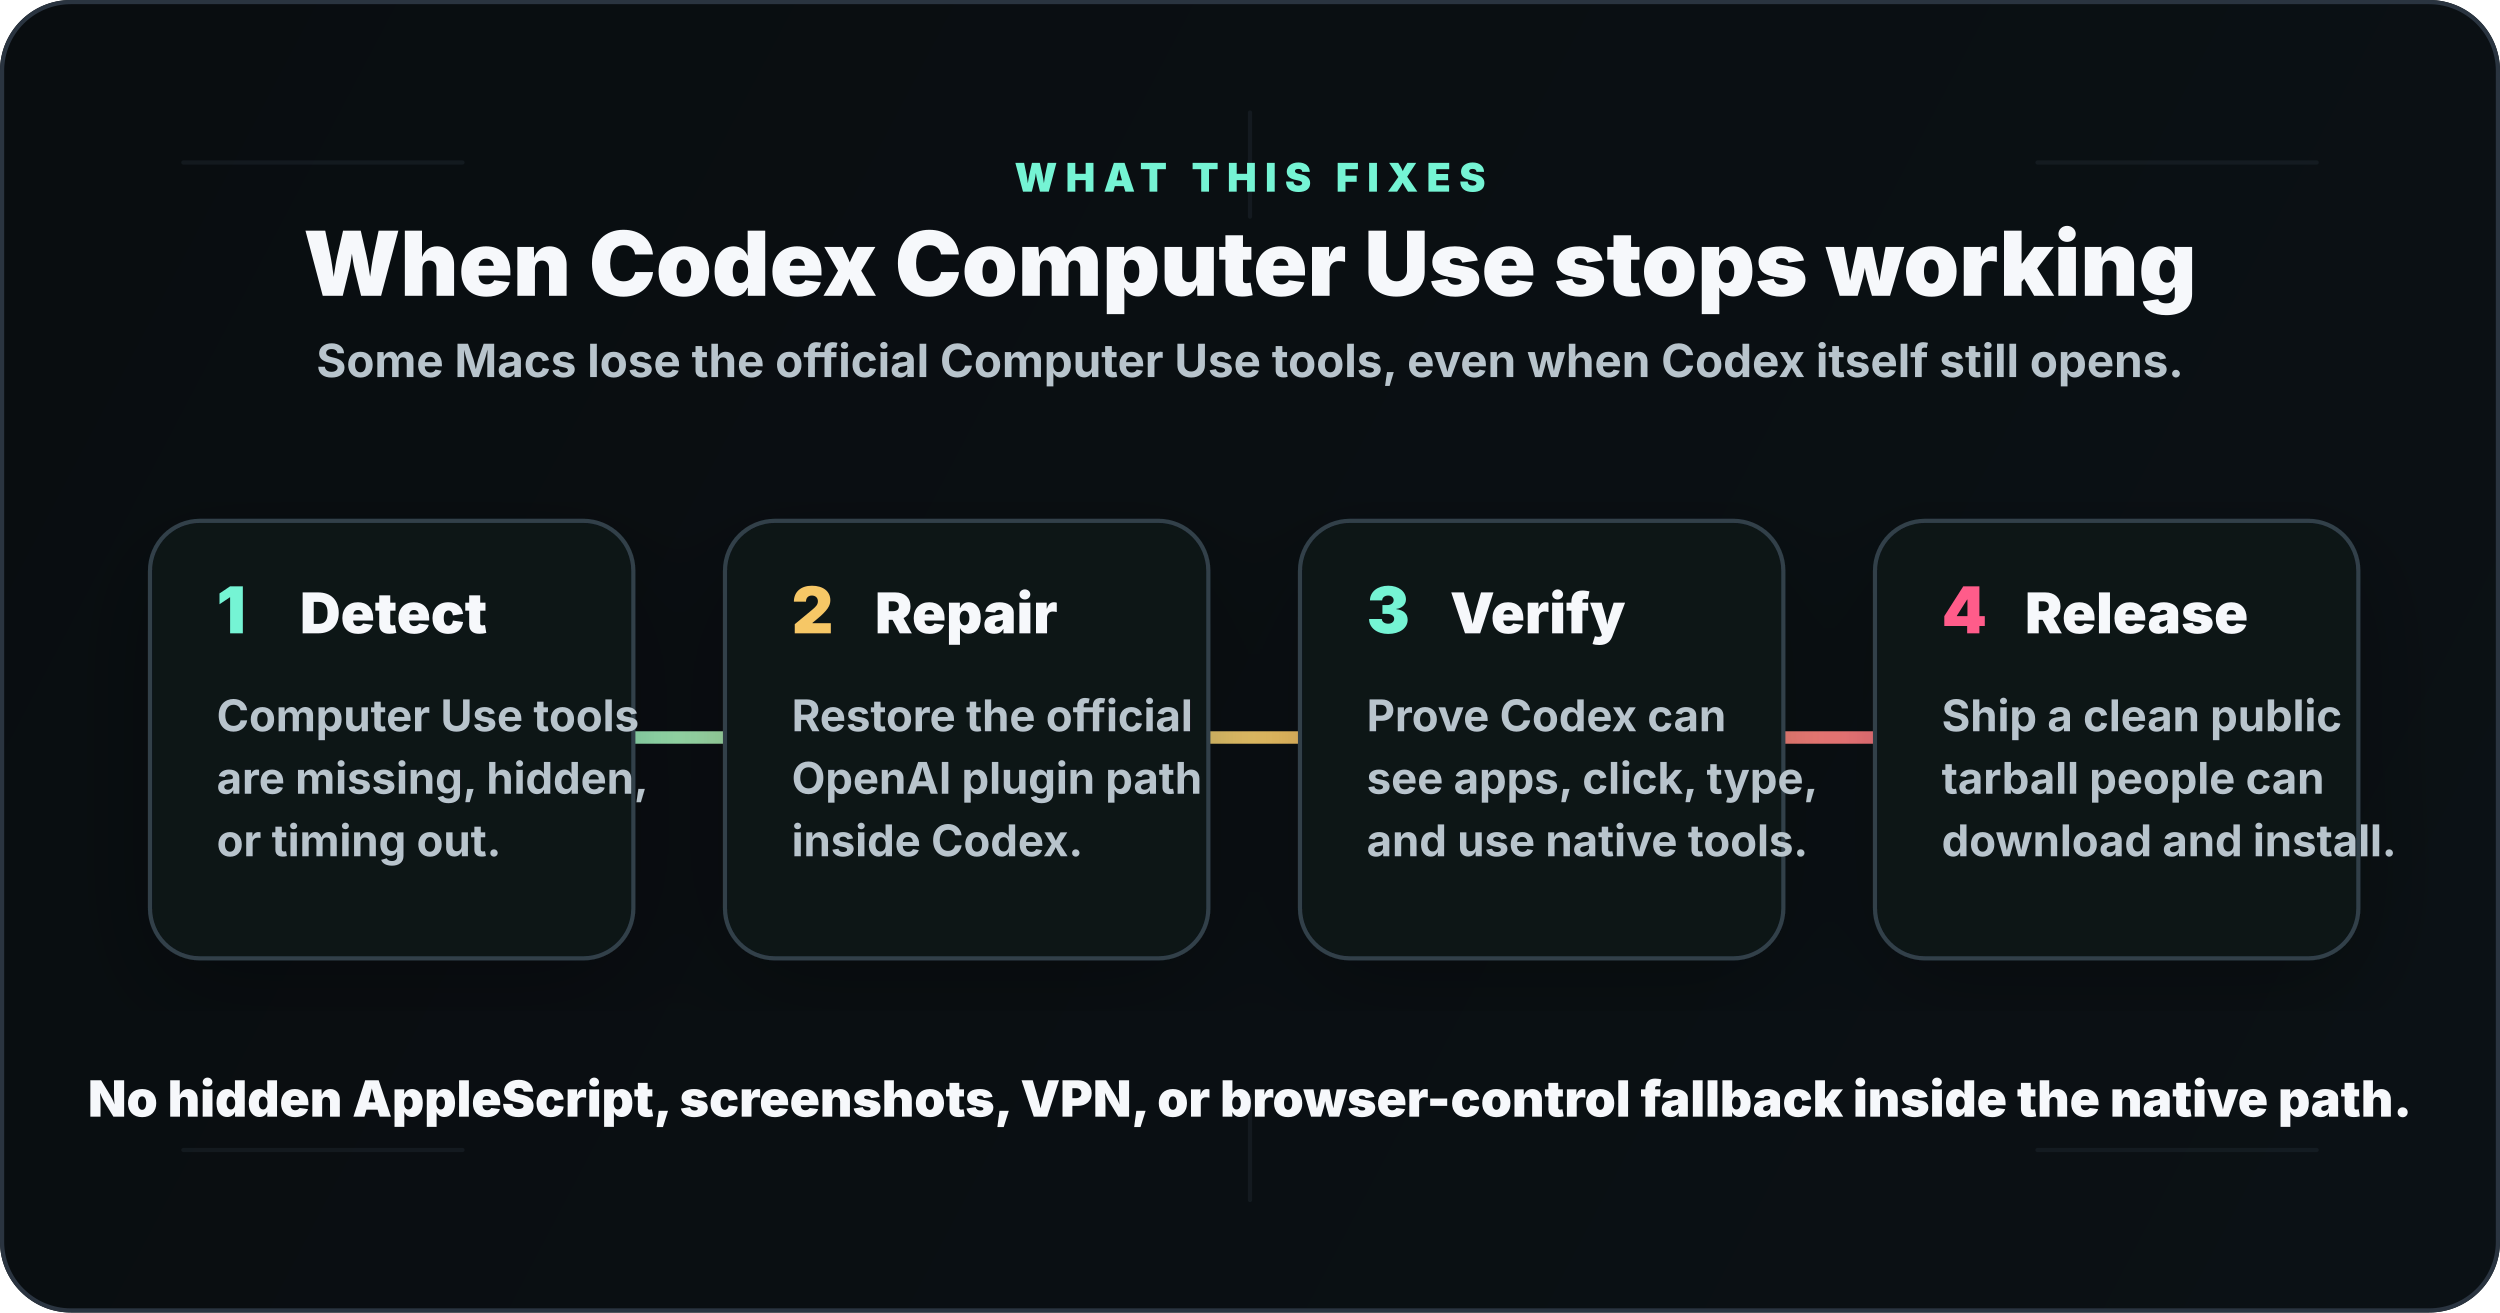
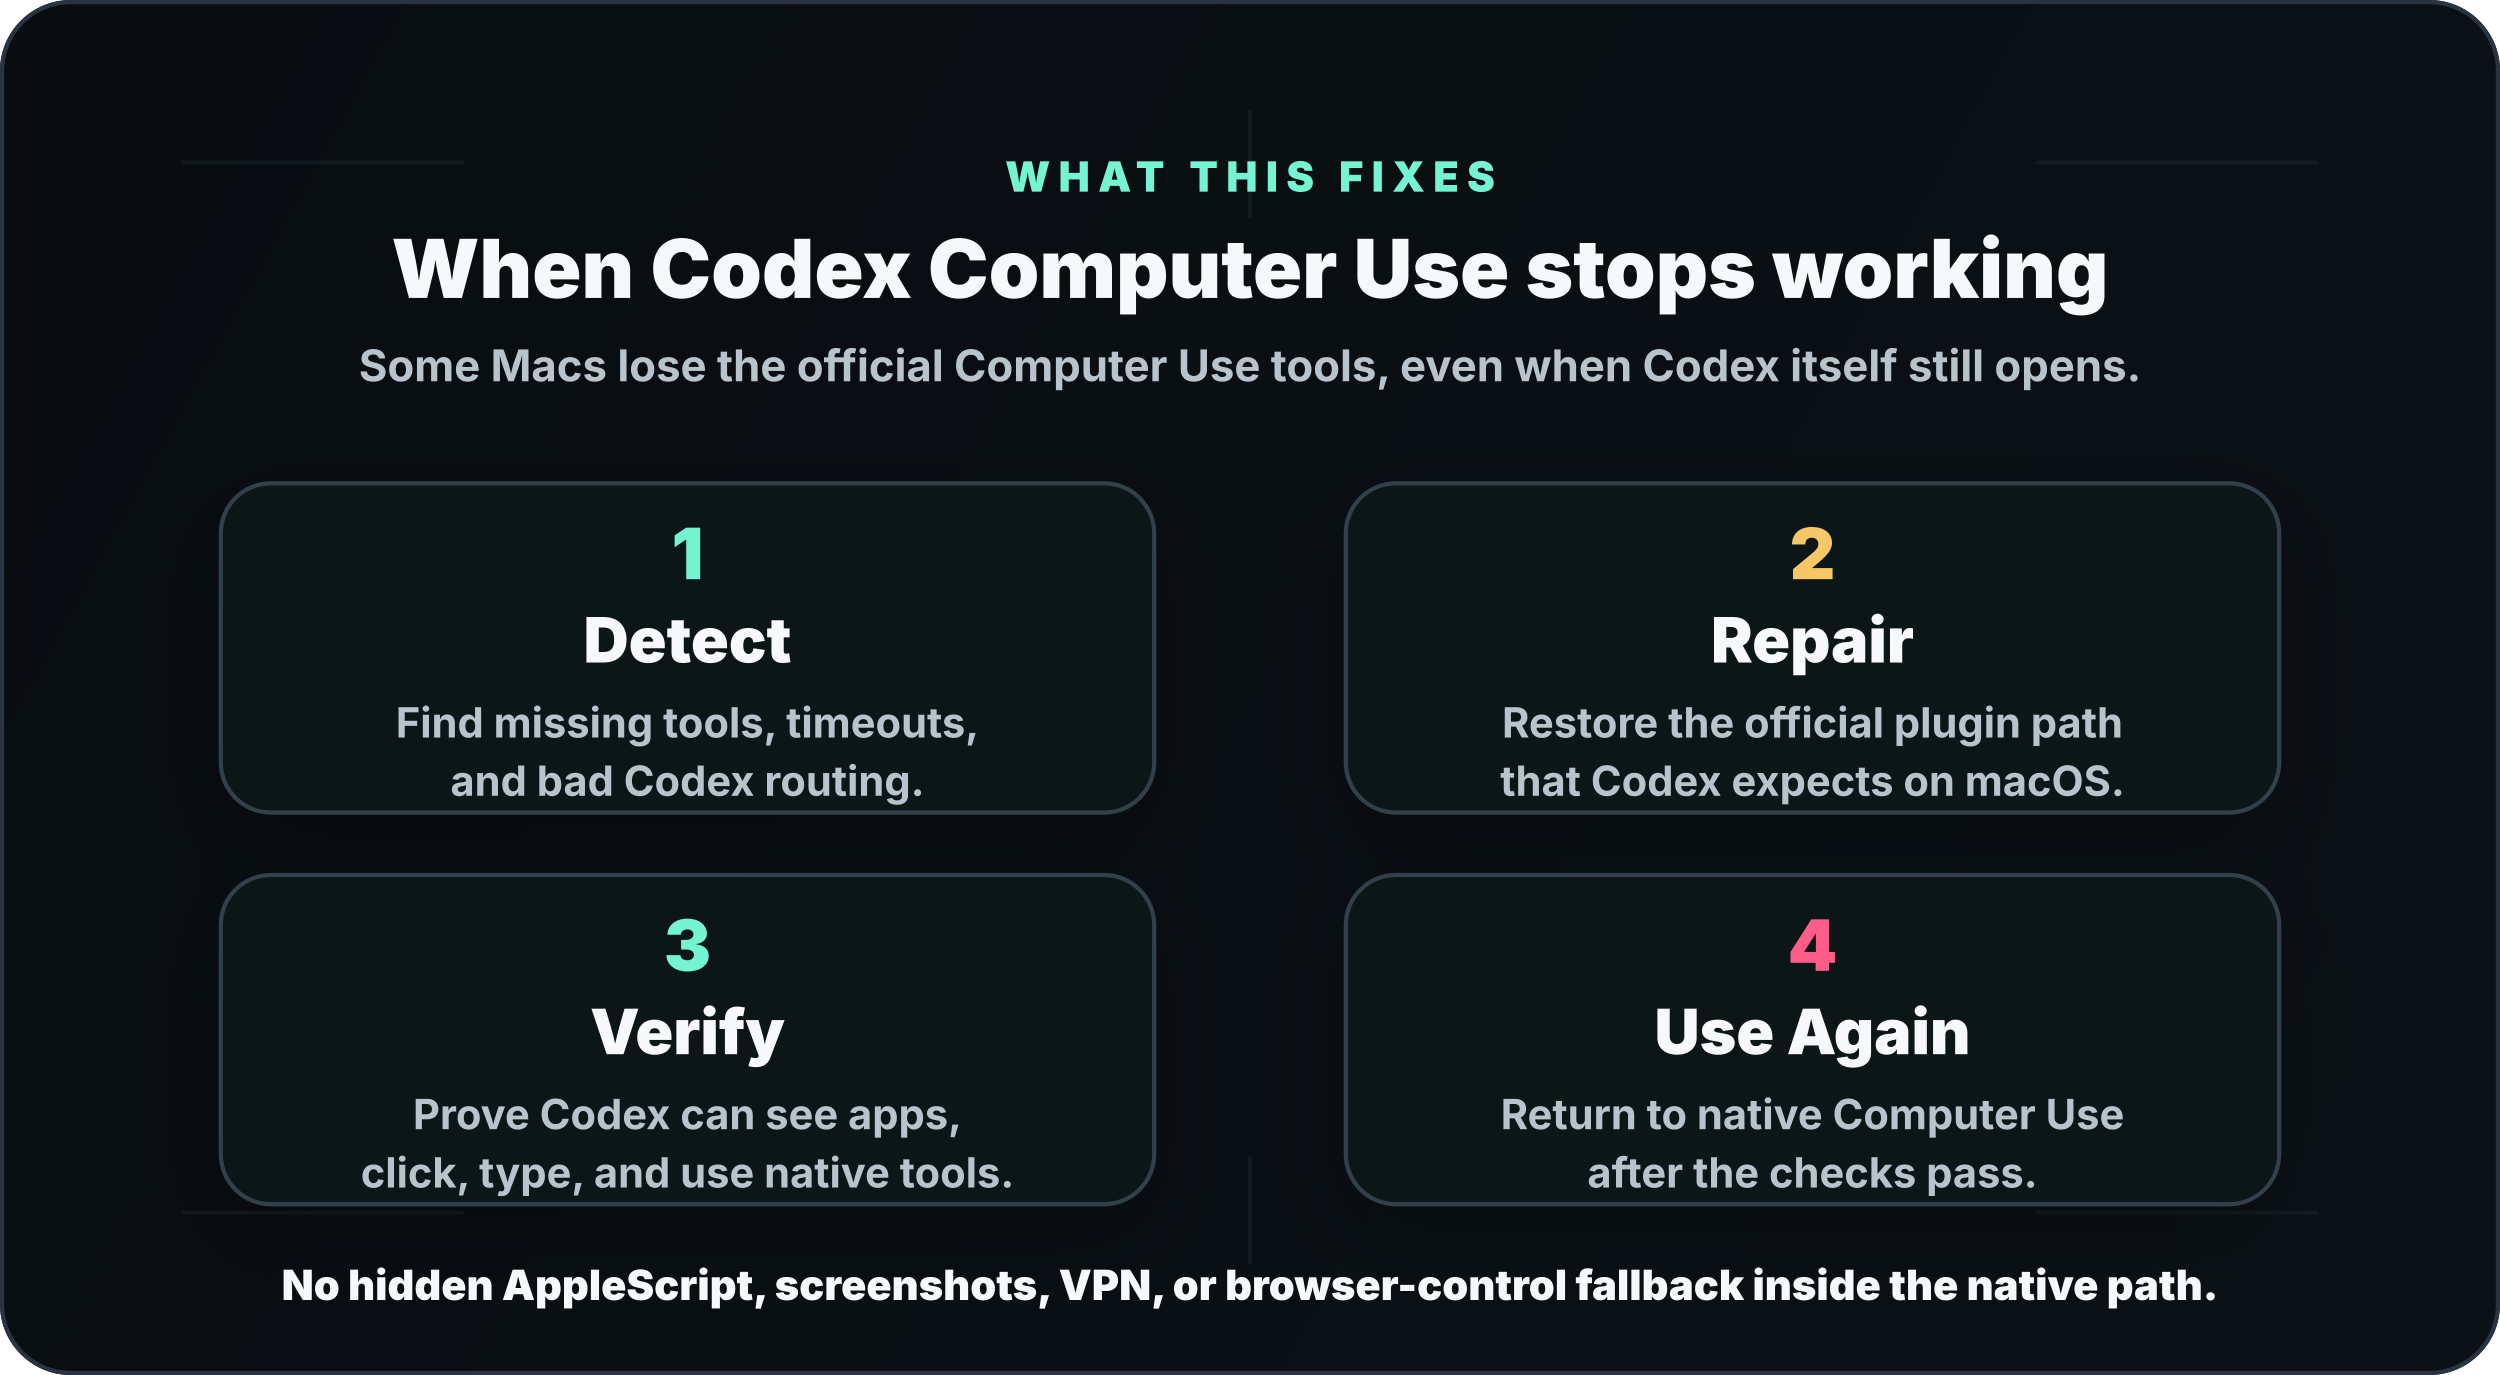
- <svg xmlns="http://www.w3.org/2000/svg" width="2400" height="1260" viewBox="0 0 1200 630" fill="none" role="img" aria-labelledby="title desc" text-rendering="geometricPrecision">
+ <svg xmlns="http://www.w3.org/2000/svg" width="2400" height="1320" viewBox="0 0 1200 660" fill="none" role="img" aria-labelledby="title desc" text-rendering="geometricPrecision">
  <defs>
-     <linearGradient id="panel" x1="0" y1="0" x2="1200" y2="630" gradientUnits="userSpaceOnUse">
+     <linearGradient id="panel" x1="0" y1="0" x2="1200" y2="660" gradientUnits="userSpaceOnUse">
      <stop stop-color="#090D10" />
      <stop offset="1" stop-color="#0B1115" />
    </linearGradient>
-     <linearGradient id="line" x1="190" y1="354" x2="1010" y2="354" gradientUnits="userSpaceOnUse">
-       <stop stop-color="#75F4D4" />
-       <stop offset="0.52" stop-color="#F6C766" />
-       <stop offset="1" stop-color="#FF5C8A" />
-     </linearGradient>
-     <filter id="soft" x="-12%" y="-12%" width="124%" height="124%" color-interpolation-filters="sRGB">
-       <feDropShadow dx="0" dy="16" stdDeviation="24" flood-color="#000000" flood-opacity="0.28" />
+     <filter id="soft" x="-10%" y="-10%" width="120%" height="120%" color-interpolation-filters="sRGB">
+       <feDropShadow dx="0" dy="14" stdDeviation="22" flood-color="#000000" flood-opacity="0.28" />
    </filter>
  </defs>
-   <rect width="1200" height="630" rx="34" fill="url(#panel)" />
-   <rect x="1" y="1" width="1198" height="628" rx="33" stroke="#2A3440" stroke-width="2" />
-   <g opacity="0.24">
-     <path d="M88 78H222M978 78H1112M88 552H222M978 552H1112" stroke="#31404A" stroke-width="2" stroke-linecap="round" />
-     <path d="M600 54V104M600 526V576" stroke="#31404A" stroke-width="2" stroke-linecap="round" />
+   <rect width="1200" height="660" rx="34" fill="url(#panel)" />
+   <rect x="1" y="1" width="1198" height="658" rx="33" stroke="#2A3440" stroke-width="2" />
+   <g opacity="0.23">
+     <path d="M88 78H222M978 78H1112M88 582H222M978 582H1112" stroke="#31404A" stroke-width="2" stroke-linecap="round" />
+     <path d="M600 54V104M600 556V606" stroke="#31404A" stroke-width="2" stroke-linecap="round" />
  </g>
-   <text x="600" y="92" text-anchor="middle" fill="#75F4D4" font-family="Inter, ui-sans-serif, system-ui, -apple-system, BlinkMacSystemFont, Segoe UI, sans-serif" font-size="19" font-weight="850" letter-spacing="4">WHAT THIS FIXES</text>
-   <text x="600" y="142" text-anchor="middle" fill="#F6F8FB" font-family="Inter, ui-sans-serif, system-ui, -apple-system, BlinkMacSystemFont, Segoe UI, sans-serif" font-size="43" font-weight="900">When Codex Computer Use stops working</text>
-   <text x="600" y="181" text-anchor="middle" fill="#B8C4CC" font-family="Inter, ui-sans-serif, system-ui, -apple-system, BlinkMacSystemFont, Segoe UI, sans-serif" font-size="22" font-weight="700">Some Macs lose the official Computer Use tools, even when Codex itself still opens.</text>
-   <path d="M208 354H992" stroke="url(#line)" stroke-width="6" stroke-linecap="round" />
+   <text x="600" y="92" text-anchor="middle" fill="#75F4D4" font-family="Inter, ui-sans-serif, system-ui, -apple-system, BlinkMacSystemFont, Segoe UI, sans-serif" font-size="20" font-weight="850" letter-spacing="4">WHAT THIS FIXES</text>
+   <text x="600" y="143" text-anchor="middle" fill="#F6F8FB" font-family="Inter, ui-sans-serif, system-ui, -apple-system, BlinkMacSystemFont, Segoe UI, sans-serif" font-size="39" font-weight="900">When Codex Computer Use stops working</text>
+   <text x="600" y="183" text-anchor="middle" fill="#B8C4CC" font-family="Inter, ui-sans-serif, system-ui, -apple-system, BlinkMacSystemFont, Segoe UI, sans-serif" font-size="21" font-weight="700">Some Macs lose the official Computer Use tools, even when Codex itself still opens.</text>
  <g filter="url(#soft)" font-family="Inter, ui-sans-serif, system-ui, -apple-system, BlinkMacSystemFont, Segoe UI, sans-serif">
-     <rect x="72" y="250" width="232" height="210" rx="24" fill="#0D1418" stroke="#31404A" stroke-width="2" />
-     <text x="104" y="304" fill="#75F4D4" font-size="31" font-weight="900">1</text>
-     <text x="144" y="304" fill="#F6F8FB" font-size="27" font-weight="900">Detect</text>
-     <text x="104" y="351" fill="#B8C4CC" font-size="21" font-weight="700">Computer Use tools</text>
-     <text x="104" y="381" fill="#B8C4CC" font-size="21" font-weight="700">are missing, hidden,</text>
-     <text x="104" y="411" fill="#B8C4CC" font-size="21" font-weight="700">or timing out.</text>
-     <rect x="348" y="250" width="232" height="210" rx="24" fill="#0D1418" stroke="#31404A" stroke-width="2" />
-     <text x="380" y="304" fill="#F6C766" font-size="31" font-weight="900">2</text>
-     <text x="420" y="304" fill="#F6F8FB" font-size="27" font-weight="900">Repair</text>
-     <text x="380" y="351" fill="#B8C4CC" font-size="21" font-weight="700">Restore the official</text>
-     <text x="380" y="381" fill="#B8C4CC" font-size="21" font-weight="700">OpenAI plugin path</text>
-     <text x="380" y="411" fill="#B8C4CC" font-size="21" font-weight="700">inside Codex.</text>
-     <rect x="624" y="250" width="232" height="210" rx="24" fill="#0D1418" stroke="#31404A" stroke-width="2" />
-     <text x="656" y="304" fill="#75F4D4" font-size="31" font-weight="900">3</text>
-     <text x="696" y="304" fill="#F6F8FB" font-size="27" font-weight="900">Verify</text>
-     <text x="656" y="351" fill="#B8C4CC" font-size="21" font-weight="700">Prove Codex can</text>
-     <text x="656" y="381" fill="#B8C4CC" font-size="21" font-weight="700">see apps, click, type,</text>
-     <text x="656" y="411" fill="#B8C4CC" font-size="21" font-weight="700">and use native tools.</text>
-     <rect x="900" y="250" width="232" height="210" rx="24" fill="#0D1418" stroke="#31404A" stroke-width="2" />
-     <text x="932" y="304" fill="#FF5C8A" font-size="31" font-weight="900">4</text>
-     <text x="972" y="304" fill="#F6F8FB" font-size="27" font-weight="900">Release</text>
-     <text x="932" y="351" fill="#B8C4CC" font-size="21" font-weight="700">Ship a clean public</text>
-     <text x="932" y="381" fill="#B8C4CC" font-size="21" font-weight="700">tarball people can</text>
-     <text x="932" y="411" fill="#B8C4CC" font-size="21" font-weight="700">download and install.</text>
+     <rect x="106" y="232" width="448" height="158" rx="24" fill="#0D1418" stroke="#31404A" stroke-width="2" />
+     <text x="330" y="278" text-anchor="middle" fill="#75F4D4" font-size="34" font-weight="900">1</text>
+     <text x="330" y="318" text-anchor="middle" fill="#F6F8FB" font-size="30" font-weight="900">Detect</text>
+     <text x="330" y="354" text-anchor="middle" fill="#B8C4CC" font-size="20" font-weight="700">Find missing tools, timeouts,</text>
+     <text x="330" y="382" text-anchor="middle" fill="#B8C4CC" font-size="20" font-weight="700">and bad Codex routing.</text>
+     <rect x="646" y="232" width="448" height="158" rx="24" fill="#0D1418" stroke="#31404A" stroke-width="2" />
+     <text x="870" y="278" text-anchor="middle" fill="#F6C766" font-size="34" font-weight="900">2</text>
+     <text x="870" y="318" text-anchor="middle" fill="#F6F8FB" font-size="30" font-weight="900">Repair</text>
+     <text x="870" y="354" text-anchor="middle" fill="#B8C4CC" font-size="20" font-weight="700">Restore the official plugin path</text>
+     <text x="870" y="382" text-anchor="middle" fill="#B8C4CC" font-size="20" font-weight="700">that Codex expects on macOS.</text>
+     <rect x="106" y="420" width="448" height="158" rx="24" fill="#0D1418" stroke="#31404A" stroke-width="2" />
+     <text x="330" y="466" text-anchor="middle" fill="#75F4D4" font-size="34" font-weight="900">3</text>
+     <text x="330" y="506" text-anchor="middle" fill="#F6F8FB" font-size="30" font-weight="900">Verify</text>
+     <text x="330" y="542" text-anchor="middle" fill="#B8C4CC" font-size="20" font-weight="700">Prove Codex can see apps,</text>
+     <text x="330" y="570" text-anchor="middle" fill="#B8C4CC" font-size="20" font-weight="700">click, type, and use native tools.</text>
+     <rect x="646" y="420" width="448" height="158" rx="24" fill="#0D1418" stroke="#31404A" stroke-width="2" />
+     <text x="870" y="466" text-anchor="middle" fill="#FF5C8A" font-size="34" font-weight="900">4</text>
+     <text x="870" y="506" text-anchor="middle" fill="#F6F8FB" font-size="30" font-weight="900">Use Again</text>
+     <text x="870" y="542" text-anchor="middle" fill="#B8C4CC" font-size="20" font-weight="700">Return to native Computer Use</text>
+     <text x="870" y="570" text-anchor="middle" fill="#B8C4CC" font-size="20" font-weight="700">after the checks pass.</text>
  </g>
-   <text x="600" y="536" text-anchor="middle" fill="#F6F8FB" font-family="Inter, ui-sans-serif, system-ui, -apple-system, BlinkMacSystemFont, Segoe UI, sans-serif" font-size="24" font-weight="850">No hidden AppleScript, screenshots, VPN, or browser-control fallback inside the native path.</text>
+   <text x="600" y="624" text-anchor="middle" fill="#F6F8FB" font-family="Inter, ui-sans-serif, system-ui, -apple-system, BlinkMacSystemFont, Segoe UI, sans-serif" font-size="20" font-weight="850">No hidden AppleScript, screenshots, VPN, or browser-control fallback inside the native path.</text>
</svg>
